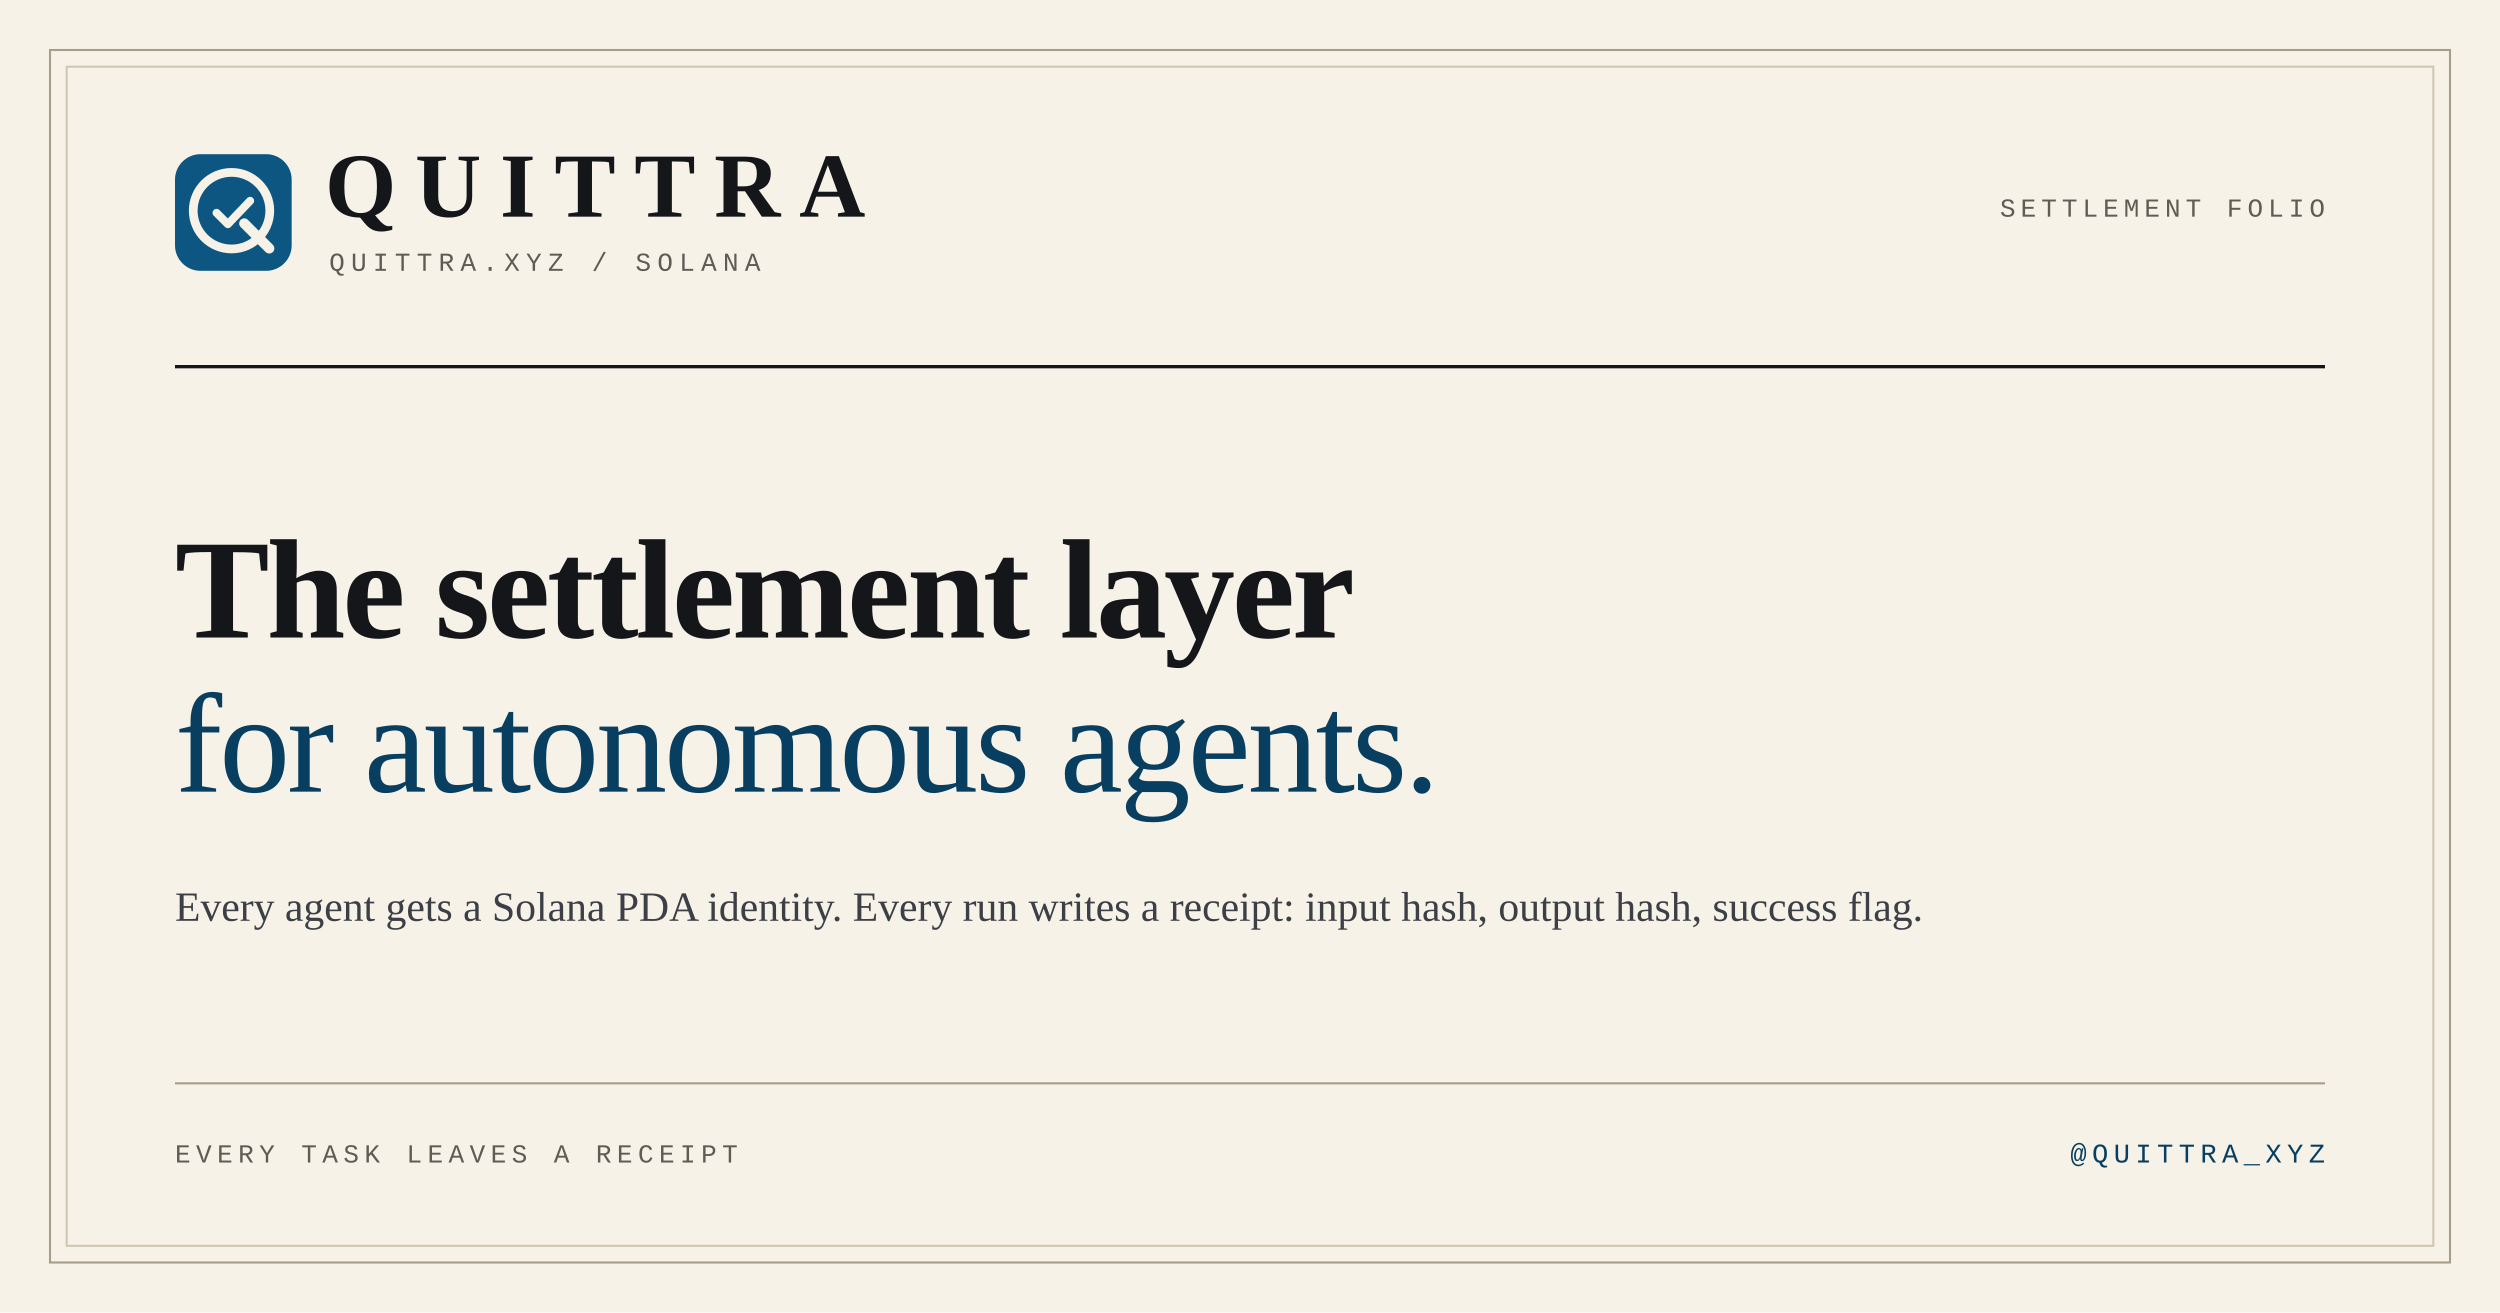
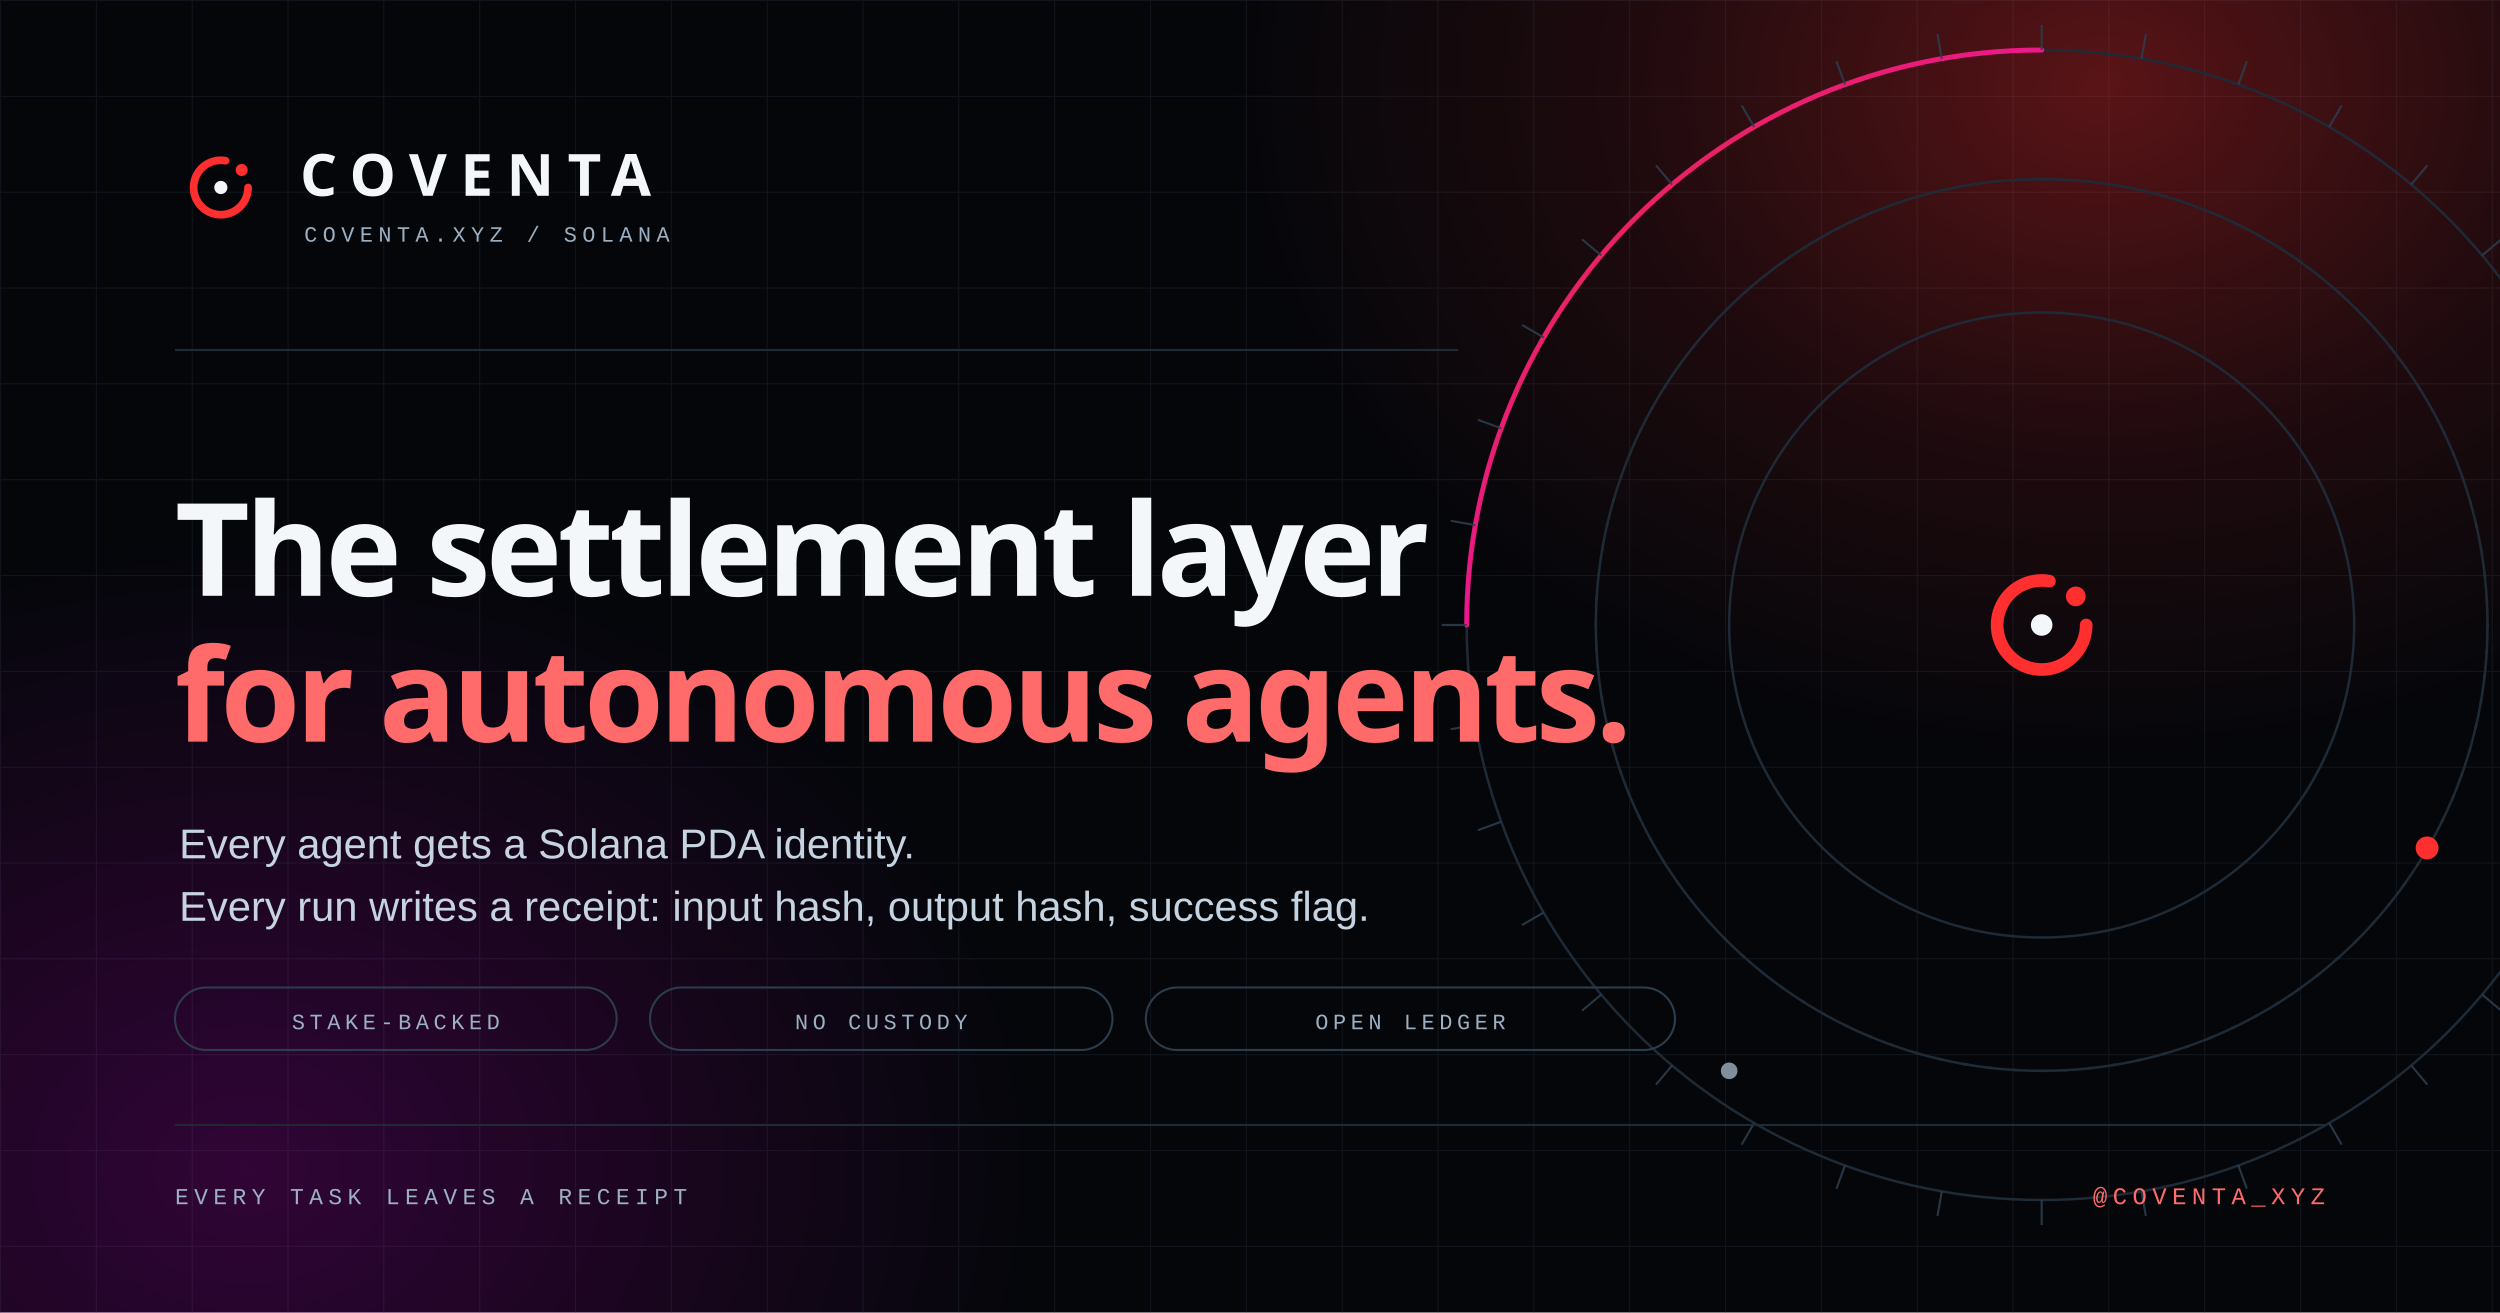
- <svg xmlns="http://www.w3.org/2000/svg" width="1200" height="630" viewBox="0 0 1200 630" role="img" aria-label="Quittra - the settlement layer for autonomous agents">
-   <rect width="1200" height="630" fill="#f6f2e8" />
-   <rect x="24" y="24" width="1152" height="582" fill="none" stroke="#a79e89" />
-   <rect x="32" y="32" width="1136" height="566" fill="none" stroke="#cfc6b3" />
-   <g transform="translate(84 74) scale(0.875)">
-     <rect width="64" height="64" rx="14" fill="#0c5681" />
-     <circle cx="31" cy="31" r="21" fill="none" stroke="#f6f2e8" stroke-width="4.8" />
-     <path d="M38 38 L51.7 51.7" fill="none" stroke="#f6f2e8" stroke-width="5.6" stroke-linecap="round" />
-     <path d="M22.8 32.2 L29 38.4 L41.2 25.6" fill="none" stroke="#f6f2e8" stroke-width="4.4" stroke-linecap="round" stroke-linejoin="round" />
+ <svg xmlns="http://www.w3.org/2000/svg" width="1200" height="630" viewBox="0 0 1200 630" role="img" aria-label="Coventa - the settlement layer for autonomous agents">
+   <defs>
+     <radialGradient id="glow" cx="0.5" cy="0.5" r="0.5">
+       <stop offset="0%" stop-color="#ff2f2f" stop-opacity="0.34" />
+       <stop offset="55%" stop-color="#ff2f2f" stop-opacity="0.10" />
+       <stop offset="100%" stop-color="#ff2f2f" stop-opacity="0" />
+     </radialGradient>
+     <radialGradient id="haze" cx="0.5" cy="0.5" r="0.5">
+       <stop offset="0%" stop-color="#ff00ff" stop-opacity="0.18" />
+       <stop offset="100%" stop-color="#ff00ff" stop-opacity="0" />
+     </radialGradient>
+     <pattern id="grid" width="46" height="46" patternUnits="userSpaceOnUse">
+       <path d="M46 0H0V46" fill="none" stroke="#2b3c4b" stroke-width="1" opacity="0.5" />
+     </pattern>
+     <linearGradient id="arc" x1="0" y1="0" x2="1" y2="1">
+       <stop offset="0%" stop-color="#ff2f2f" />
+       <stop offset="100%" stop-color="#ff00ff" />
+     </linearGradient>
+   </defs>
+   <rect width="1200" height="630" fill="#04060a" />
+   <rect width="1200" height="630" fill="url(#grid)" opacity="0.55" />
+   <ellipse cx="1010" cy="40" rx="430" ry="330" fill="url(#glow)" />
+   <ellipse cx="120" cy="560" rx="380" ry="300" fill="url(#haze)" />
+   <g fill="none" stroke="#1e2a36" stroke-width="1.2">
+     <circle cx="980" cy="300" r="150" />
+     <circle cx="980" cy="300" r="214" />
+     <circle cx="980" cy="300" r="276" />
+     <circle cx="980" cy="300" r="214" stroke-dasharray="2 10" />
  </g>
-   <text x="156" y="104" font-family="Georgia, 'Times New Roman', serif" font-size="44" font-weight="700" letter-spacing="9" fill="#15161a" text-anchor="start">QUITTRA</text>
-   <text x="158" y="130" font-family="'Courier New', monospace" font-size="12.5" font-weight="400" letter-spacing="3" fill="#5d5c55" text-anchor="start">QUITTRA.XYZ / SOLANA</text>
-   <text x="1116" y="104" font-family="'Courier New', monospace" font-size="12.5" font-weight="400" letter-spacing="2.4" fill="#5d5c55" text-anchor="end">SETTLEMENT FOLIO</text>
-   <line x1="84" y1="176" x2="1116" y2="176" stroke="#15161a" stroke-width="1.6" />
-   <text x="84" y="306" font-family="Georgia, 'Times New Roman', serif" font-size="68" font-weight="700" letter-spacing="-1.4" fill="#15161a" text-anchor="start">The settlement layer</text>
-   <text x="84" y="380" font-family="Georgia, 'Times New Roman', serif" font-size="68" font-weight="400" letter-spacing="-1.4" fill="#083f60" text-anchor="start">for autonomous agents.</text>
-   <text x="84" y="442" font-family="Georgia, 'Times New Roman', serif" font-size="20" font-weight="400" letter-spacing="0" fill="#3d3f46" text-anchor="start">Every agent gets a Solana PDA identity. Every run writes a receipt: input hash, output hash, success flag.</text>
-   <line x1="84" y1="520" x2="1116" y2="520" stroke="#a79e89" stroke-width="1" />
-   <text x="84" y="558" font-family="'Courier New', monospace" font-size="12.5" font-weight="400" letter-spacing="2.6" fill="#5d5c55" text-anchor="start">EVERY TASK LEAVES A RECEIPT</text>
-   <text x="1116" y="558" font-family="'Courier New', monospace" font-size="13" font-weight="400" letter-spacing="2.6" fill="#083f60" text-anchor="end">@QUITTRA_XYZ</text>
+   <path d="M 704 300 A 276 276 0 0 1 980 24" fill="none" stroke="url(#arc)" stroke-width="2.4" stroke-linecap="round" opacity="0.9" />
+   <g stroke="#2b3c4b" stroke-width="1" opacity="0.9">
+     <line x1="980" y1="12" x2="980" y2="24" transform="rotate(0 980 300)" />
+     <line x1="980" y1="12" x2="980" y2="24" transform="rotate(10 980 300)" />
+     <line x1="980" y1="12" x2="980" y2="24" transform="rotate(20 980 300)" />
+     <line x1="980" y1="12" x2="980" y2="24" transform="rotate(30 980 300)" />
+     <line x1="980" y1="12" x2="980" y2="24" transform="rotate(40 980 300)" />
+     <line x1="980" y1="12" x2="980" y2="24" transform="rotate(50 980 300)" />
+     <line x1="980" y1="12" x2="980" y2="24" transform="rotate(60 980 300)" />
+     <line x1="980" y1="12" x2="980" y2="24" transform="rotate(70 980 300)" />
+     <line x1="980" y1="12" x2="980" y2="24" transform="rotate(80 980 300)" />
+     <line x1="980" y1="12" x2="980" y2="24" transform="rotate(90 980 300)" />
+     <line x1="980" y1="12" x2="980" y2="24" transform="rotate(100 980 300)" />
+     <line x1="980" y1="12" x2="980" y2="24" transform="rotate(110 980 300)" />
+     <line x1="980" y1="12" x2="980" y2="24" transform="rotate(120 980 300)" />
+     <line x1="980" y1="12" x2="980" y2="24" transform="rotate(130 980 300)" />
+     <line x1="980" y1="12" x2="980" y2="24" transform="rotate(140 980 300)" />
+     <line x1="980" y1="12" x2="980" y2="24" transform="rotate(150 980 300)" />
+     <line x1="980" y1="12" x2="980" y2="24" transform="rotate(160 980 300)" />
+     <line x1="980" y1="12" x2="980" y2="24" transform="rotate(170 980 300)" />
+     <line x1="980" y1="12" x2="980" y2="24" transform="rotate(180 980 300)" />
+     <line x1="980" y1="12" x2="980" y2="24" transform="rotate(190 980 300)" />
+     <line x1="980" y1="12" x2="980" y2="24" transform="rotate(200 980 300)" />
+     <line x1="980" y1="12" x2="980" y2="24" transform="rotate(210 980 300)" />
+     <line x1="980" y1="12" x2="980" y2="24" transform="rotate(220 980 300)" />
+     <line x1="980" y1="12" x2="980" y2="24" transform="rotate(230 980 300)" />
+     <line x1="980" y1="12" x2="980" y2="24" transform="rotate(240 980 300)" />
+     <line x1="980" y1="12" x2="980" y2="24" transform="rotate(250 980 300)" />
+     <line x1="980" y1="12" x2="980" y2="24" transform="rotate(260 980 300)" />
+     <line x1="980" y1="12" x2="980" y2="24" transform="rotate(270 980 300)" />
+     <line x1="980" y1="12" x2="980" y2="24" transform="rotate(280 980 300)" />
+     <line x1="980" y1="12" x2="980" y2="24" transform="rotate(290 980 300)" />
+     <line x1="980" y1="12" x2="980" y2="24" transform="rotate(300 980 300)" />
+     <line x1="980" y1="12" x2="980" y2="24" transform="rotate(310 980 300)" />
+     <line x1="980" y1="12" x2="980" y2="24" transform="rotate(320 980 300)" />
+     <line x1="980" y1="12" x2="980" y2="24" transform="rotate(330 980 300)" />
+     <line x1="980" y1="12" x2="980" y2="24" transform="rotate(340 980 300)" />
+     <line x1="980" y1="12" x2="980" y2="24" transform="rotate(350 980 300)" />
+   </g>
+   <g transform="translate(944 264) scale(1.125)">
+     <path d="M51 32 A19 19 0 1 1 35.3 13.29" fill="none" stroke="#ff2f2f" stroke-width="5.4" stroke-linecap="round" />
+     <circle cx="32" cy="32" r="4.6" fill="#f4f7fa" />
+     <circle cx="46.55" cy="19.79" r="4.2" fill="#ff2f2f" />
+   </g>
+   <circle cx="1165" cy="407" r="5.5" fill="#ff2f2f" />
+   <circle cx="830" cy="514" r="4" fill="#9db0c2" opacity="0.8" />
+   <g transform="translate(84 68) scale(0.6875)">
+     <path d="M51 32 A19 19 0 1 1 35.3 13.29" fill="none" stroke="#ff2f2f" stroke-width="5.4" stroke-linecap="round" />
+     <circle cx="32" cy="32" r="4.6" fill="#f4f7fa" />
+     <circle cx="46.55" cy="19.79" r="4.2" fill="#ff2f2f" />
+   </g>
+   <text x="144" y="94" font-family="'Trebuchet MS', 'Segoe UI', Verdana, sans-serif" font-size="28" font-weight="700" letter-spacing="6.5" fill="#f4f7fa" fill-opacity="1" text-anchor="start">COVENTA</text>
+   <text x="146" y="116" font-family="'Cascadia Mono', Consolas, 'Courier New', monospace" font-size="10.5" font-weight="400" letter-spacing="2.6" fill="#9db0c2" fill-opacity="1" text-anchor="start">COVENTA.XYZ / SOLANA</text>
+   <line x1="84" y1="168" x2="700" y2="168" stroke="#1e2a36" stroke-width="1" />
+   <text x="84" y="286" font-family="'Trebuchet MS', 'Segoe UI', Verdana, sans-serif" font-size="62" font-weight="700" letter-spacing="-2.2" fill="#f4f7fa" fill-opacity="1" text-anchor="start">The settlement layer</text>
+   <text x="84" y="356" font-family="'Trebuchet MS', 'Segoe UI', Verdana, sans-serif" font-size="62" font-weight="700" letter-spacing="-2.2" fill="#ff6b6b" fill-opacity="1" text-anchor="start">for autonomous agents.</text>
+   <text x="86" y="412" font-family="'Segoe UI', 'Helvetica Neue', Arial, sans-serif" font-size="20" font-weight="400" letter-spacing="0" fill="#c6d4e1" fill-opacity="1" text-anchor="start">Every agent gets a Solana PDA identity.</text>
+   <text x="86" y="442" font-family="'Segoe UI', 'Helvetica Neue', Arial, sans-serif" font-size="20" font-weight="400" letter-spacing="0" fill="#c6d4e1" fill-opacity="1" text-anchor="start">Every run writes a receipt: input hash, output hash, success flag.</text>
+   <rect x="84" y="474" width="212" height="30" rx="15" fill="none" stroke="#2b3c4b" />
+   <text x="190" y="494" font-family="'Cascadia Mono', Consolas, 'Courier New', monospace" font-size="10.5" font-weight="400" letter-spacing="2.2" fill="#9db0c2" fill-opacity="1" text-anchor="middle">STAKE-BACKED</text>
+   <rect x="312" y="474" width="222" height="30" rx="15" fill="none" stroke="#2b3c4b" />
+   <text x="423" y="494" font-family="'Cascadia Mono', Consolas, 'Courier New', monospace" font-size="10.5" font-weight="400" letter-spacing="2.2" fill="#9db0c2" fill-opacity="1" text-anchor="middle">NO CUSTODY</text>
+   <rect x="550" y="474" width="254" height="30" rx="15" fill="none" stroke="#2b3c4b" />
+   <text x="677" y="494" font-family="'Cascadia Mono', Consolas, 'Courier New', monospace" font-size="10.5" font-weight="400" letter-spacing="2.2" fill="#9db0c2" fill-opacity="1" text-anchor="middle">OPEN LEDGER</text>
+   <line x1="84" y1="540" x2="1116" y2="540" stroke="#1e2a36" stroke-width="1" />
+   <text x="84" y="578" font-family="'Cascadia Mono', Consolas, 'Courier New', monospace" font-size="11" font-weight="400" letter-spacing="2.6" fill="#9db0c2" fill-opacity="1" text-anchor="start">EVERY TASK LEAVES A RECEIPT</text>
+   <text x="1116" y="578" font-family="'Cascadia Mono', Consolas, 'Courier New', monospace" font-size="11.5" font-weight="400" letter-spacing="2.6" fill="#ff6b6b" fill-opacity="1" text-anchor="end">@COVENTA_XYZ</text>
</svg>
